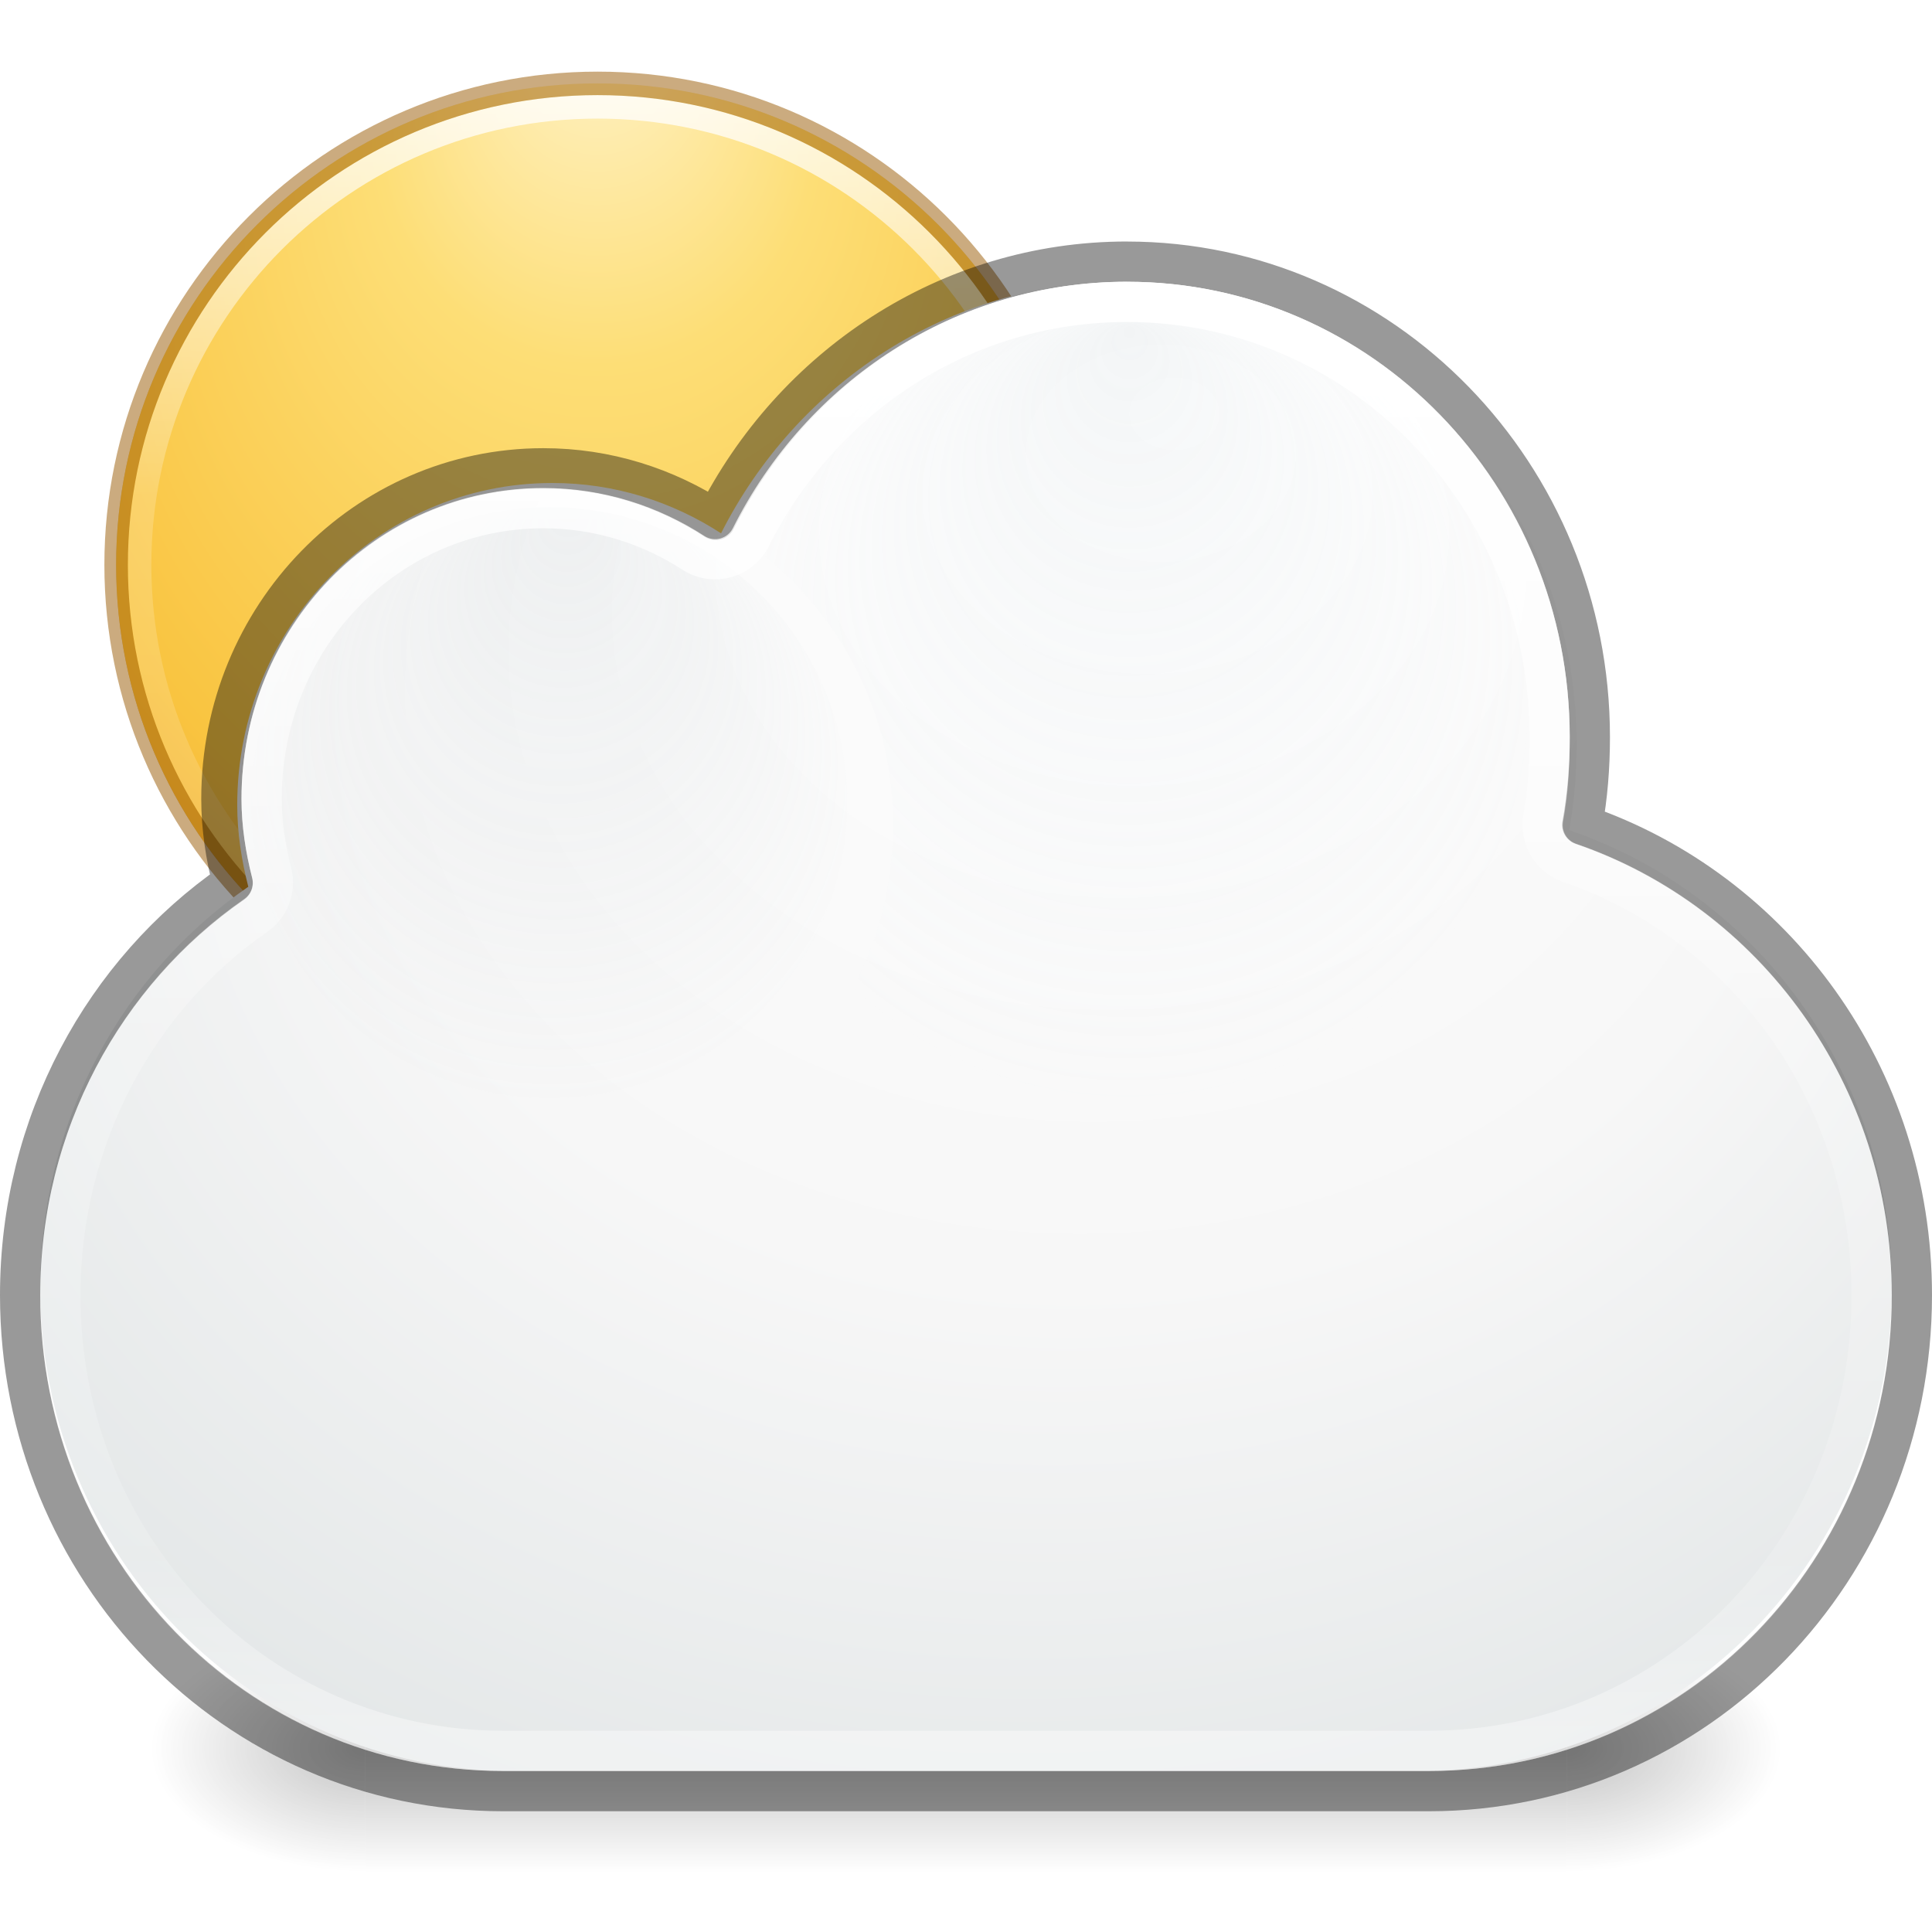
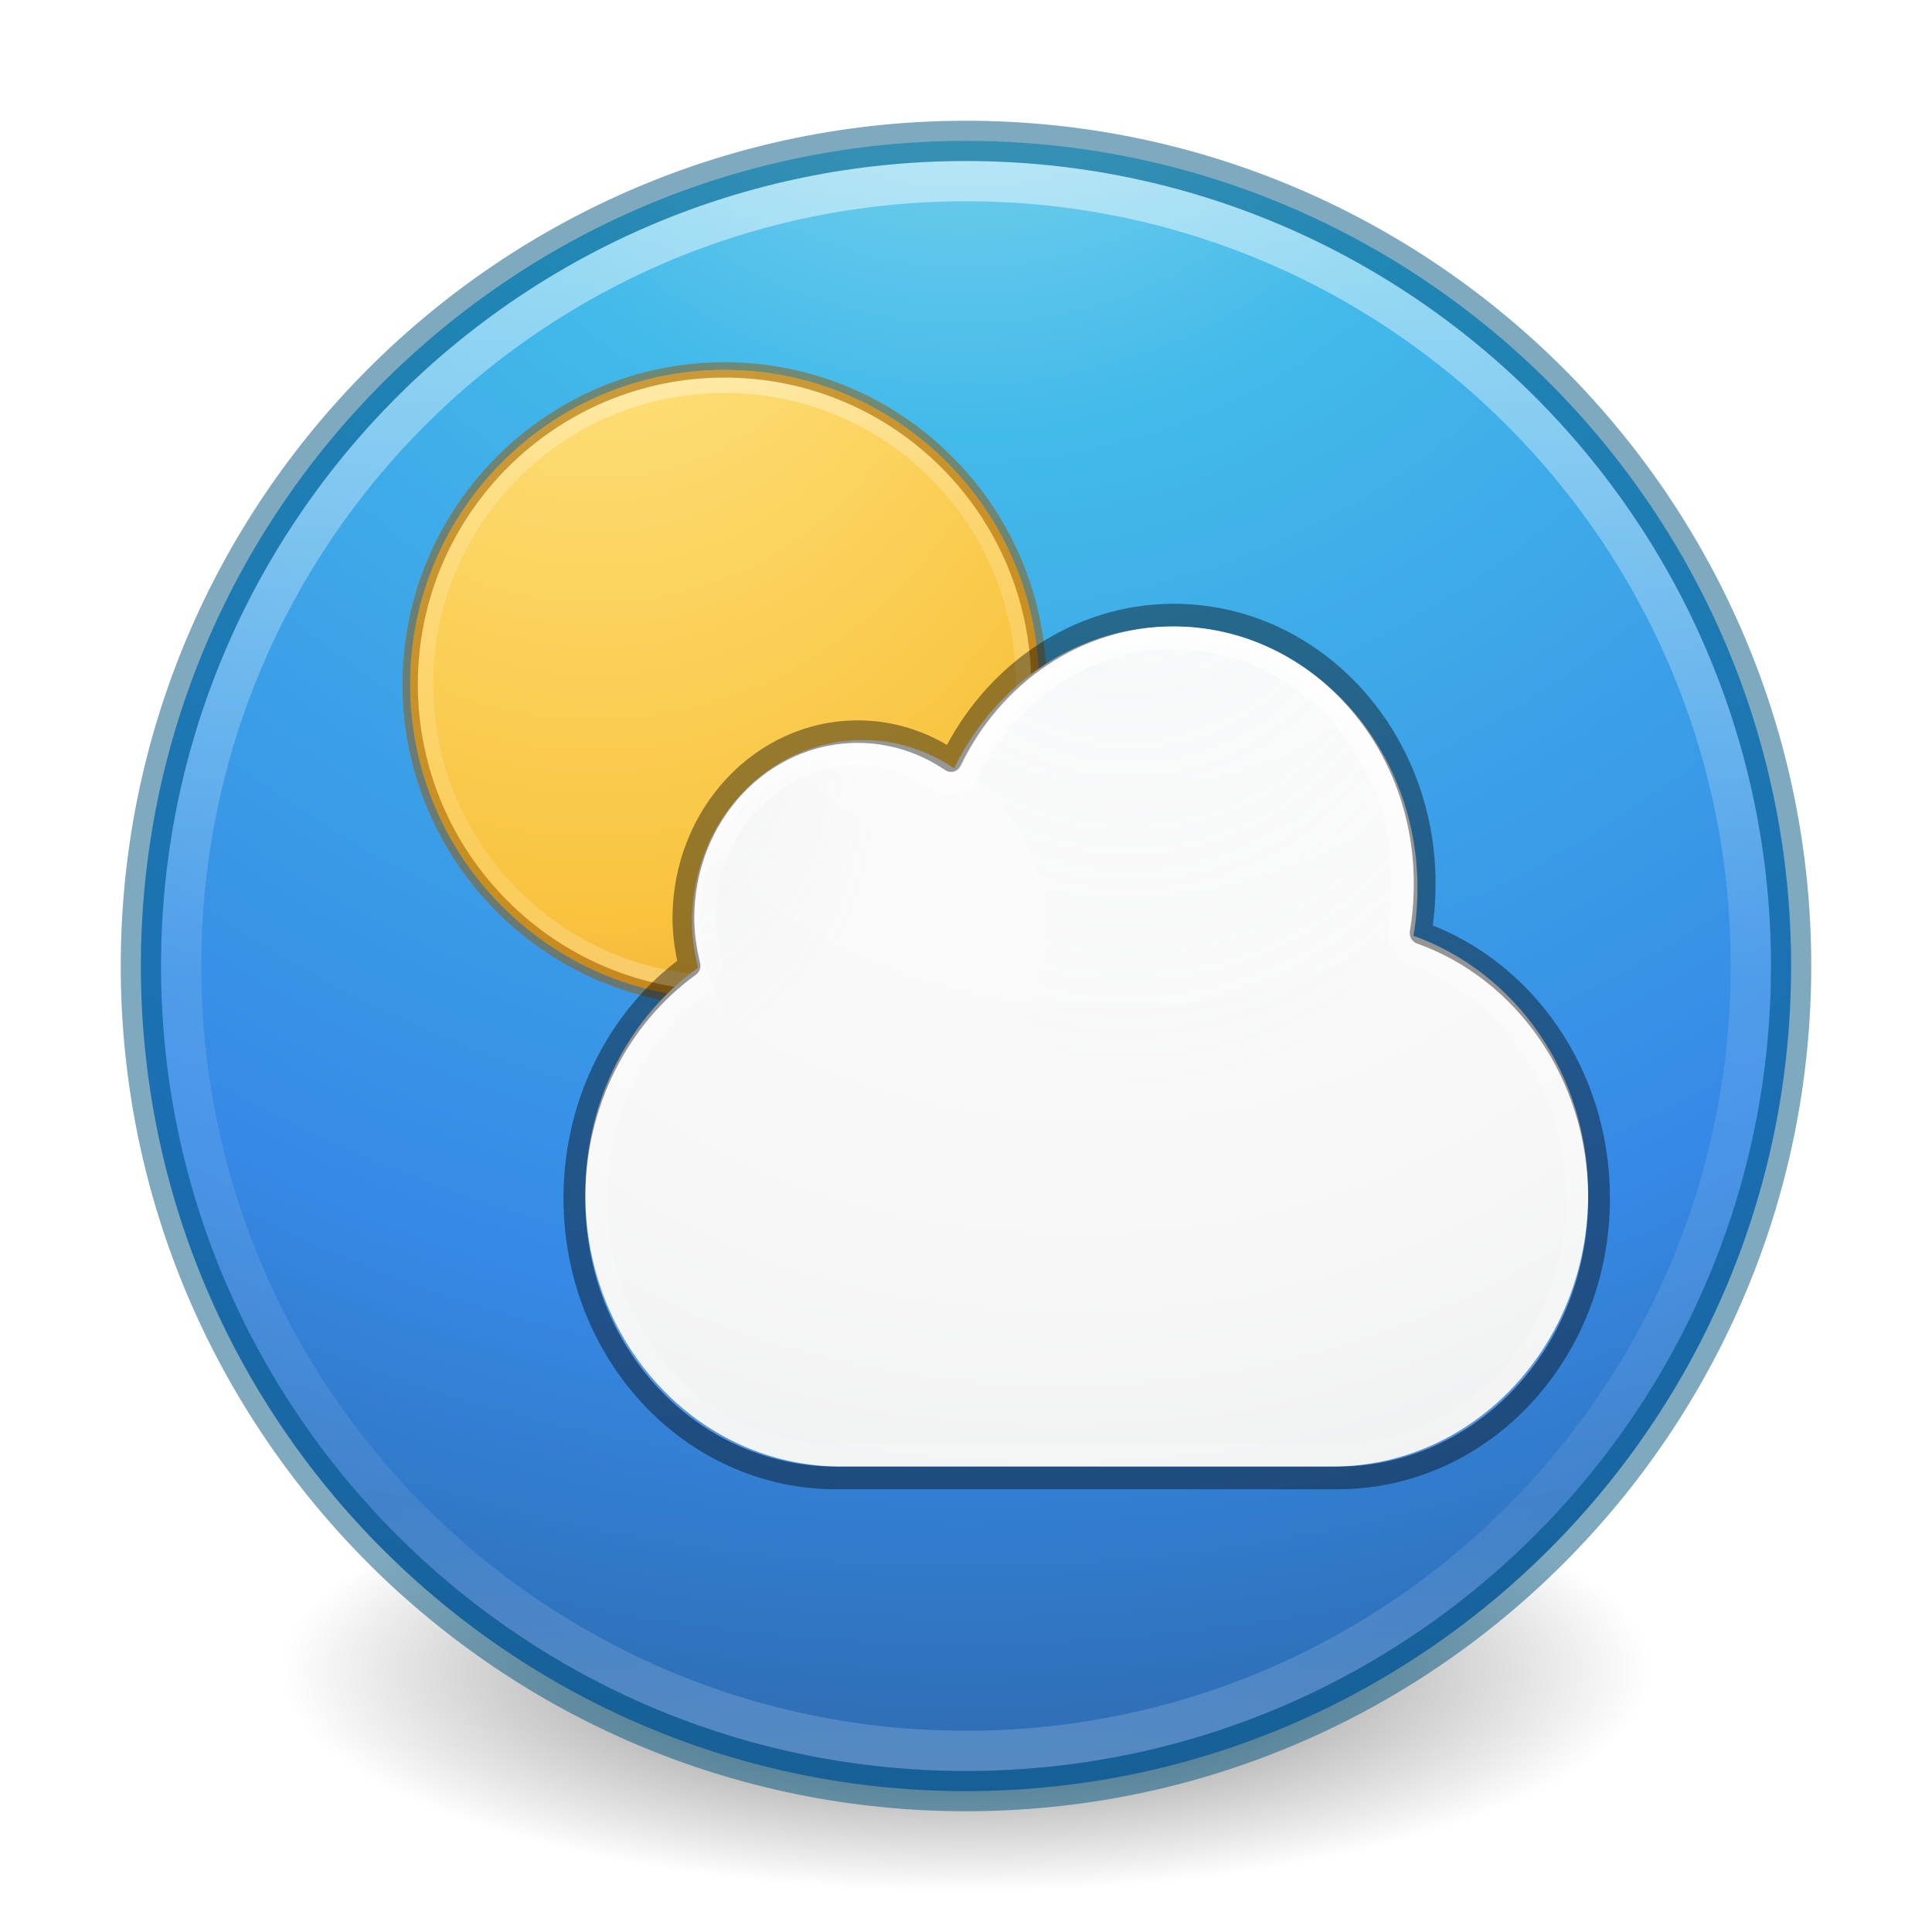
- <svg xmlns="http://www.w3.org/2000/svg" xmlns:xlink="http://www.w3.org/1999/xlink" version="1.1" width="48" height="48" id="svg4082">
-   <defs id="defs4084">
-     <linearGradient x1="20.154" y1="3.022" x2="20.154" y2="26.667" id="linearGradient4015" xlink:href="#linearGradient4017" gradientUnits="userSpaceOnUse" />
-     <linearGradient id="linearGradient4017">
-       <stop id="stop4019" style="stop-color:#ffffff;stop-opacity:1" offset="0" />
-       <stop id="stop4021" style="stop-color:#ffffff;stop-opacity:0.235" offset="0.496" />
-       <stop id="stop4023" style="stop-color:#ffffff;stop-opacity:0.157" offset="0.88" />
-       <stop id="stop4025" style="stop-color:#ffffff;stop-opacity:0.392" offset="1" />
+ <svg xmlns="http://www.w3.org/2000/svg" xmlns:xlink="http://www.w3.org/1999/xlink" version="1.1" width="48" height="48" id="svg4031">
+   <defs id="defs4033">
+     <linearGradient id="linearGradient4168">
+       <stop id="stop4170" style="stop-color:#f8b17e;stop-opacity:1" offset="0" />
+       <stop id="stop4172" style="stop-color:#e35d4f;stop-opacity:1" offset="0.232" />
+       <stop id="stop4174" style="stop-color:#c6262e;stop-opacity:1" offset="0.591" />
+       <stop id="stop4176" style="stop-color:#690b54;stop-opacity:1" offset="1" />
    </linearGradient>
-     <radialGradient cx="680.566" cy="365.658" r="12.053" fx="681.326" fy="354.216" id="radialGradient3182" xlink:href="#linearGradient9165-5-1" gradientUnits="userSpaceOnUse" />
-     <linearGradient id="linearGradient9165-5-1">
-       <stop id="stop9167-7-12" style="stop-color:#acb9bf;stop-opacity:1" offset="0" />
-       <stop id="stop9169-0-4" style="stop-color:#acb9bf;stop-opacity:0" offset="1" />
+     <linearGradient id="linearGradient3957">
+       <stop id="stop3959" style="stop-color:#ffffff;stop-opacity:1" offset="0" />
+       <stop id="stop3961" style="stop-color:#c1c1c1;stop-opacity:1" offset="1" />
    </linearGradient>
-     <radialGradient cx="680.566" cy="365.658" r="12.053" fx="680.602" fy="355.258" id="radialGradient3164" xlink:href="#linearGradient9165-59" gradientUnits="userSpaceOnUse" gradientTransform="matrix(0.5992717,0,0,0.5940361,-389.1548,-205.6169)" />
-     <linearGradient id="linearGradient9165-59">
-       <stop id="stop9167-6" style="stop-color:#b6c5cc;stop-opacity:1" offset="0" />
-       <stop id="stop9169-9" style="stop-color:#e5f0f6;stop-opacity:0" offset="1" />
+     <linearGradient id="linearGradient4011">
+       <stop id="stop4013" style="stop-color:#ffffff;stop-opacity:1" offset="0" />
+       <stop id="stop4015" style="stop-color:#ffffff;stop-opacity:0.235" offset="0.508" />
+       <stop id="stop4017" style="stop-color:#ffffff;stop-opacity:0.157" offset="0.835" />
+       <stop id="stop4019" style="stop-color:#ffffff;stop-opacity:0.392" offset="1" />
    </linearGradient>
-     <radialGradient cx="676" cy="-233.5" r="29.5" fx="680.406" fy="-249.594" id="radialGradient3169" xlink:href="#linearGradient4747-3" gradientUnits="userSpaceOnUse" gradientTransform="matrix(0.8178032,1.9067797e-8,-1.5649504e-8,0.6595186,-536.8349,170.9976)" />
+     <linearGradient id="linearGradient2867-449-88-871-390-598-476-591-434-148-57-177-3-8">
+       <stop id="stop3750-8-9" style="stop-color:#90dbec;stop-opacity:1" offset="0" />
+       <stop id="stop3752-3-2" style="stop-color:#42baea;stop-opacity:1" offset="0.262" />
+       <stop id="stop3754-7-2" style="stop-color:#3689e6;stop-opacity:1" offset="0.705" />
+       <stop id="stop3756-9-3" style="stop-color:#2b63a0;stop-opacity:1" offset="1" />
+     </linearGradient>
+     <linearGradient id="linearGradient3820-7-2-1">
+       <stop id="stop3822-2-6-3" style="stop-color:#3d3d3d;stop-opacity:1" offset="0" />
+       <stop id="stop3864-8-7-7" style="stop-color:#686868;stop-opacity:0.498" offset="0.5" />
+       <stop id="stop3824-1-2-5" style="stop-color:#686868;stop-opacity:0" offset="1" />
+     </linearGradient>
+     <linearGradient x1="71.204" y1="6.238" x2="71.204" y2="44.341" id="linearGradient3012" xlink:href="#linearGradient4011" gradientUnits="userSpaceOnUse" gradientTransform="matrix(1.054054,0,0,1.054054,-51.611,-2.727901)" />
+     <radialGradient cx="3.972" cy="8.45" r="20" fx="3.972" fy="8.45" id="radialGradient3015" xlink:href="#linearGradient2867-449-88-871-390-598-476-591-434-148-57-177-3-8" gradientUnits="userSpaceOnUse" gradientTransform="matrix(0,2.498835,-2.643469,-6.8014435e-8,46.33681,-12.18047)" />
+     <radialGradient cx="99.157" cy="186.171" r="62.769" fx="99.157" fy="186.171" id="radialGradient3018" xlink:href="#linearGradient3820-7-2-1" gradientUnits="userSpaceOnUse" gradientTransform="matrix(0.2708338,0,0,0.08762273,-2.855072,25.18723)" />
+     <linearGradient x1="27.925" y1="15.149" x2="33.448" y2="22.986" id="linearGradient3951" xlink:href="#linearGradient4168" gradientUnits="userSpaceOnUse" gradientTransform="translate(-37.01695,19.9322)" />
+     <linearGradient x1="24" y1="22" x2="24" y2="26" id="linearGradient3963" xlink:href="#linearGradient3957" gradientUnits="userSpaceOnUse" />
+     <linearGradient x1="21.014" y1="25.434" x2="22.806" y2="27.344" id="linearGradient3963-7" xlink:href="#linearGradient3957-2" gradientUnits="userSpaceOnUse" gradientTransform="translate(-19.11864,3.661017)" />
+     <linearGradient id="linearGradient3957-2">
+       <stop id="stop3959-62" style="stop-color:#ffffff;stop-opacity:1" offset="0" />
+       <stop id="stop3961-5" style="stop-color:#c1c1c1;stop-opacity:1" offset="1" />
+     </linearGradient>
+     <linearGradient id="linearGradient3851">
+       <stop offset="0" style="stop-color:#000000;stop-opacity:0.432" id="stop3853" />
+       <stop offset="1" style="stop-color:#000000;stop-opacity:0.627" id="stop3855" />
+     </linearGradient>
+     <linearGradient gradientTransform="matrix(1,0,0,-1,0,48.51911)" gradientUnits="userSpaceOnUse" xlink:href="#linearGradient3851" id="linearGradient4326" y2="36.95" x2="23.064" y1="12.978" x1="23.064" />
+     <linearGradient gradientUnits="userSpaceOnUse" xlink:href="#linearGradient3851" id="linearGradient4320" y2="36.95" x2="23.064" y1="12.978" x1="23.064" gradientTransform="translate(0,-1.493042)" />
+     <linearGradient gradientUnits="userSpaceOnUse" xlink:href="#linearGradient3707-319-631-407-324-616" id="linearGradient4273" y2="4.997" x2="19.927" y1="44.949" x1="19.927" gradientTransform="matrix(0.8333332,0,0,0.8333332,4,3.166668)" />
+     <linearGradient id="linearGradient3707-319-631-407-324-616">
+       <stop offset="0" style="stop-color:#505050;stop-opacity:1" id="stop3246" />
+       <stop offset="1" style="stop-color:#8e8e8e;stop-opacity:1" id="stop3248" />
+     </linearGradient>
+     <linearGradient gradientTransform="translate(-57.36252,-8.023633)" gradientUnits="userSpaceOnUse" xlink:href="#linearGradient3924-803" id="linearGradient3473" y2="43" x2="24" y1="5" x1="24" />
+     <linearGradient id="linearGradient3924-803">
+       <stop offset="0" style="stop-color:#ffffff;stop-opacity:1" id="stop3252" />
+       <stop offset="0.063" style="stop-color:#ffffff;stop-opacity:0.235" id="stop3254" />
+       <stop offset="0.951" style="stop-color:#ffffff;stop-opacity:0.157" id="stop3256" />
+       <stop offset="1" style="stop-color:#ffffff;stop-opacity:0.392" id="stop3258" />
+     </linearGradient>
+     <radialGradient gradientTransform="matrix(1.8930301e-8,2.277067,-2.408866,-4.1952268e-8,-13.00807,-19.52422)" gradientUnits="userSpaceOnUse" xlink:href="#linearGradient2867-449-88-871-390-598-476-591-434-148-57-177-641" id="radialGradient3476" fy="8.45" fx="7.496" r="20" cy="8.45" cx="7.496" />
+     <linearGradient id="linearGradient2867-449-88-871-390-598-476-591-434-148-57-177-641">
+       <stop offset="0" style="stop-color:#c7c7c7;stop-opacity:1" id="stop3236" />
+       <stop offset="0.262" style="stop-color:#a6a6a6;stop-opacity:1" id="stop3238" />
+       <stop offset="0.705" style="stop-color:#7b7b7b;stop-opacity:1" id="stop3240" />
+       <stop offset="1" style="stop-color:#595959;stop-opacity:1" id="stop3242" />
+     </linearGradient>
+     <radialGradient gradientTransform="matrix(2.003784,0,0,1.4,27.98813,-17.4)" gradientUnits="userSpaceOnUse" xlink:href="#linearGradient3688-166-749-2-324" id="radialGradient3013-896" fy="43.5" fx="4.993" r="2.5" cy="43.5" cx="4.993" />
+     <linearGradient id="linearGradient3688-166-749-2-324">
+       <stop offset="0" style="stop-color:#181818;stop-opacity:1" id="stop3216" />
+       <stop offset="1" style="stop-color:#181818;stop-opacity:0" id="stop3218" />
+     </linearGradient>
+     <radialGradient gradientTransform="matrix(2.003784,0,0,1.4,-20.01187,-104.4)" gradientUnits="userSpaceOnUse" xlink:href="#linearGradient3688-166-749-2-324" id="radialGradient3015-826" fy="43.5" fx="4.993" r="2.5" cy="43.5" cx="4.993" />
+     <linearGradient id="linearGradient3702-501-757-6-946">
+       <stop offset="0" style="stop-color:#181818;stop-opacity:0" id="stop3228" />
+       <stop offset="0.5" style="stop-color:#181818;stop-opacity:1" id="stop3230" />
+       <stop offset="1" style="stop-color:#181818;stop-opacity:0" id="stop3232" />
+     </linearGradient>
+     <linearGradient gradientUnits="userSpaceOnUse" xlink:href="#linearGradient3702-501-757-6-946" id="linearGradient4395" y2="39.999" x2="25.058" y1="47.028" x1="25.058" />
+     <linearGradient gradientTransform="translate(-16.07682,-9.023643)" gradientUnits="userSpaceOnUse" xlink:href="#linearGradient3851" id="linearGradient3857" y2="44.858" x2="0.857" y1="5.714" x1="0.857" />
+     <radialGradient xlink:href="#radialGradient3093-0-3-6-6" id="radialGradient3021" gradientUnits="userSpaceOnUse" gradientTransform="matrix(0,4.424538,-5.840311,0,39.02804,-121.5675)" cx="23.896" cy="3.99" fx="23.896" fy="3.99" r="20.397" />
+     <radialGradient cx="23.896" cy="3.99" r="20.397" id="radialGradient3093-0-3-6-6" gradientUnits="userSpaceOnUse" gradientTransform="matrix(0,1.231648,-1.625754,0,18.48697,-28.72198)">
+       <stop id="stop3244-9-33-7-0-9" style="stop-color:#ffffff;stop-opacity:1" offset="0" />
+       <stop id="stop3246-3-5-0-8-5" style="stop-color:#dddddd;stop-opacity:1" offset="0.262" />
+       <stop id="stop3248-1-7-8-8-1" style="stop-color:#abacae;stop-opacity:1" offset="0.661" />
+       <stop id="stop3250-9-3-0-5-1" style="stop-color:#89898b;stop-opacity:1" offset="1" />
+     </radialGradient>
+     <radialGradient xlink:href="#linearGradient3846" id="radialGradient3018-9" gradientUnits="userSpaceOnUse" gradientTransform="matrix(-5.3570754e-8,2.888132,-2.721038,-8.3822238e-8,38.91561,-32.792)" cx="15.026" cy="8.626" fx="4.459" fy="8.509" r="20" />
+     <linearGradient id="linearGradient3846">
+       <stop id="stop3848" style="stop-color:#fff3cb;stop-opacity:1" offset="0" />
+       <stop id="stop3850" style="stop-color:#fdde76;stop-opacity:1" offset="0.262" />
+       <stop id="stop3852" style="stop-color:#f9c440;stop-opacity:1" offset="0.661" />
+       <stop id="stop3854" style="stop-color:#e48b20;stop-opacity:1" offset="1" />
+     </linearGradient>
+     <linearGradient xlink:href="#linearGradient4806-2" id="linearGradient3015" gradientUnits="userSpaceOnUse" gradientTransform="matrix(2.476835,0,0,2.476835,-163.0437,-52.80769)" x1="71.204" y1="15.369" x2="71.204" y2="40.496" />
+     <linearGradient id="linearGradient4806-2">
+       <stop id="stop4808-4" style="stop-color:#ffffff;stop-opacity:1" offset="0" />
+       <stop id="stop4810-0" style="stop-color:#ffffff;stop-opacity:0.235" offset="0.424" />
+       <stop id="stop4812-8" style="stop-color:#ffffff;stop-opacity:0.157" offset="0.821" />
+       <stop id="stop4814-0" style="stop-color:#ffffff;stop-opacity:0.392" offset="1" />
+     </linearGradient>
+     <radialGradient cx="4.993" cy="43.5" r="2.5" fx="4.993" fy="43.5" id="radialGradient3176" xlink:href="#linearGradient3851" gradientUnits="userSpaceOnUse" gradientTransform="matrix(3.699292,0,0,2.577227,28.15827,-51.88068)" />
+     <radialGradient cx="4.993" cy="43.5" r="2.5" fx="4.993" fy="43.5" id="radialGradient3178" xlink:href="#linearGradient3851" gradientUnits="userSpaceOnUse" gradientTransform="matrix(3.699292,0,0,2.577227,-13.43288,-172.338)" />
+     <linearGradient gradientTransform="matrix(1.846153,0,0,1.840877,-23.5121,-19.84943)" x1="25.058" y1="47.028" x2="25.058" y2="39.999" id="linearGradient3180" xlink:href="#linearGradient3702-4-7" gradientUnits="userSpaceOnUse" />
+     <linearGradient id="linearGradient3702-4-7">
+       <stop id="stop3704-7-8" style="stop-color:#000000;stop-opacity:0" offset="0" />
+       <stop id="stop3710-0-0" style="stop-color:#000000;stop-opacity:1" offset="0.5" />
+       <stop id="stop3706-7-2" style="stop-color:#000000;stop-opacity:0" offset="1" />
+     </linearGradient>
+     <radialGradient cx="676" cy="-233.5" r="29.5" fx="680.406" fy="-249.594" id="radialGradient3037" xlink:href="#linearGradient4747-3" gradientUnits="userSpaceOnUse" gradientTransform="matrix(1.21354,2.71748e-8,-2.3222332e-8,0.9399242,-797.5033,244.7349)" />
    <linearGradient id="linearGradient4747-3">
      <stop id="stop4749-7" style="stop-color:#ffffff;stop-opacity:1" offset="0" />
      <stop id="stop9072-8" style="stop-color:#f7f7f7;stop-opacity:1" offset="0.5" />
      <stop id="stop4751-3" style="stop-color:#dbe0e1;stop-opacity:1" offset="1" />
    </linearGradient>
-     <radialGradient cx="4.993" cy="43.5" r="2.5" fx="4.993" fy="43.5" id="radialGradient3176" xlink:href="#linearGradient3688-5" gradientUnits="userSpaceOnUse" gradientTransform="matrix(2.003784,0,0,1.4,27.98813,-17.4)" />
-     <linearGradient id="linearGradient3688-5">
-       <stop id="stop3690-8" style="stop-color:#000000;stop-opacity:1" offset="0" />
-       <stop id="stop3692-6" style="stop-color:#000000;stop-opacity:0" offset="1" />
+     <radialGradient cx="680.566" cy="365.658" r="12.053" fx="680.602" fy="355.258" id="radialGradient3033" xlink:href="#linearGradient9165-59" gradientUnits="userSpaceOnUse" gradientTransform="matrix(0.8989264,0,0,0.8580413,-584.8952,-296.291)" />
+     <linearGradient id="linearGradient9165-59">
+       <stop id="stop9167-6" style="stop-color:#b6c5cc;stop-opacity:1" offset="0" />
+       <stop id="stop9169-9" style="stop-color:#e5f0f6;stop-opacity:0" offset="1" />
    </linearGradient>
-     <radialGradient cx="4.993" cy="43.5" r="2.5" fx="4.993" fy="43.5" id="radialGradient3178" xlink:href="#linearGradient3688-5" gradientUnits="userSpaceOnUse" gradientTransform="matrix(2.003784,0,0,1.4,-20.01187,-104.4)" />
-     <linearGradient x1="25.058" y1="47.028" x2="25.058" y2="39.999" id="linearGradient3180" xlink:href="#linearGradient3702-4-7" gradientUnits="userSpaceOnUse" />
-     <linearGradient id="linearGradient3702-4-7">
-       <stop id="stop3704-7-8" style="stop-color:#000000;stop-opacity:0" offset="0" />
-       <stop id="stop3710-0-0" style="stop-color:#000000;stop-opacity:1" offset="0.5" />
-       <stop id="stop3706-7-2" style="stop-color:#000000;stop-opacity:0" offset="1" />
+     <radialGradient cx="680.566" cy="365.658" r="12.053" fx="681.326" fy="354.216" id="radialGradient3030" xlink:href="#linearGradient9165-5-1" gradientUnits="userSpaceOnUse" gradientTransform="matrix(0.6701885,0,0,0.6397069,-443.6143,-214.0008)" />
+     <linearGradient id="linearGradient9165-5-1">
+       <stop id="stop9167-7-12" style="stop-color:#acb9bf;stop-opacity:1" offset="0" />
+       <stop id="stop9169-0-4" style="stop-color:#acb9bf;stop-opacity:0" offset="1" />
    </linearGradient>
-     <linearGradient x1="20.154" y1="3.022" x2="20.154" y2="26.667" id="linearGradient3027" xlink:href="#linearGradient4017" gradientUnits="userSpaceOnUse" gradientTransform="matrix(1.5,0,0,1.5,0,3)" />
-     <radialGradient cx="680.566" cy="365.658" r="12.053" fx="681.326" fy="354.216" id="radialGradient3030" xlink:href="#linearGradient9165-5-1" gradientUnits="userSpaceOnUse" gradientTransform="matrix(0.6701744,0,0,0.6643194,-442.4542,-222.969)" />
-     <radialGradient cx="680.566" cy="365.658" r="12.053" fx="680.602" fy="355.258" id="radialGradient3033" xlink:href="#linearGradient9165-59" gradientUnits="userSpaceOnUse" gradientTransform="matrix(0.8989076,0,0,0.8910542,-583.7322,-308.4254)" />
-     <radialGradient cx="676" cy="-233.5" r="29.5" fx="680.406" fy="-249.594" id="radialGradient3037" xlink:href="#linearGradient4747-3" gradientUnits="userSpaceOnUse" gradientTransform="matrix(1.213515,2.8220341e-8,-2.3221845e-8,0.9760876,-796.3357,253.4164)" />
-     <linearGradient x1="20.154" y1="3.022" x2="20.154" y2="26.667" id="linearGradient3027-6" xlink:href="#linearGradient4017-8" gradientUnits="userSpaceOnUse" gradientTransform="matrix(1.5,0,0,1.5,0,3)" />
+     <linearGradient x1="20.154" y1="3.022" x2="20.154" y2="26.667" id="linearGradient3027-6" xlink:href="#linearGradient4017-8" gradientUnits="userSpaceOnUse" gradientTransform="matrix(1.500031,0,0,1.444426,-1.15087,3.596312)" />
    <linearGradient id="linearGradient4017-8">
      <stop id="stop4019-8" style="stop-color:#ffffff;stop-opacity:1" offset="0" />
      <stop id="stop4021-4" style="stop-color:#ffffff;stop-opacity:0.235" offset="0.496" />
      <stop id="stop4023-7" style="stop-color:#ffffff;stop-opacity:0.157" offset="0.88" />
      <stop id="stop4025-5" style="stop-color:#ffffff;stop-opacity:0.392" offset="1" />
    </linearGradient>
-     <radialGradient xlink:href="#radialGradient3093-0-3-6-6" id="radialGradient3021" gradientUnits="userSpaceOnUse" gradientTransform="matrix(0,2.888522,-3.812798,0,39.21344,-65.9495)" cx="23.896" cy="3.99" fx="23.896" fy="3.99" r="20.397" />
-     <radialGradient cx="23.896" cy="3.99" r="20.397" id="radialGradient3093-0-3-6-6" gradientUnits="userSpaceOnUse" gradientTransform="matrix(0,1.231648,-1.625754,0,18.48697,-28.72198)">
-       <stop id="stop3244-9-33-7-0-9" style="stop-color:#ffffff;stop-opacity:1" offset="0" />
-       <stop id="stop3246-3-5-0-8-5" style="stop-color:#dddddd;stop-opacity:1" offset="0.262" />
-       <stop id="stop3248-1-7-8-8-1" style="stop-color:#abacae;stop-opacity:1" offset="0.661" />
-       <stop id="stop3250-9-3-0-5-1" style="stop-color:#89898b;stop-opacity:1" offset="1" />
-     </radialGradient>
-     <radialGradient xlink:href="#linearGradient3846" id="radialGradient3018" gradientUnits="userSpaceOnUse" gradientTransform="matrix(-3.4973212e-8,1.885492,-1.776407,-5.4722636e-8,39.14004,-7.993163)" cx="15.026" cy="8.626" fx="4.459" fy="8.509" r="20" />
-     <linearGradient id="linearGradient3846">
-       <stop id="stop3848" style="stop-color:#fff3cb;stop-opacity:1" offset="0" />
-       <stop id="stop3850" style="stop-color:#fdde76;stop-opacity:1" offset="0.262" />
-       <stop id="stop3852" style="stop-color:#f9c440;stop-opacity:1" offset="0.661" />
-       <stop id="stop3854" style="stop-color:#e48b20;stop-opacity:1" offset="1" />
-     </linearGradient>
-     <linearGradient xlink:href="#linearGradient4806-2" id="linearGradient3015" gradientUnits="userSpaceOnUse" gradientTransform="matrix(1.616981,0,0,1.616981,-92.70737,-21.06024)" x1="71.204" y1="15.369" x2="71.204" y2="40.496" />
-     <linearGradient id="linearGradient4806-2">
-       <stop id="stop4808-4" style="stop-color:#ffffff;stop-opacity:1" offset="0" />
-       <stop id="stop4810-0" style="stop-color:#ffffff;stop-opacity:0.235" offset="0.424" />
-       <stop id="stop4812-8" style="stop-color:#ffffff;stop-opacity:0.157" offset="0.821" />
-       <stop id="stop4814-0" style="stop-color:#ffffff;stop-opacity:0.392" offset="1" />
-     </linearGradient>
  </defs>
-   <g transform="matrix(0.5835328,0,0,0.5835328,0.8426694,0.02910982)" id="g3026">
-     <path d="M 24,3.5 C 12.689,3.5 3.5,12.689 3.5,24 3.5,35.311 12.689,44.5 24,44.5 35.311,44.5 44.5,35.311 44.5,24 44.5,12.689 35.311,3.5 24,3.5 z" id="path2555-7-2" style="color:#000000;fill:url(#radialGradient3021);fill-opacity:1;fill-rule:nonzero;stroke:none;stroke-width:1;marker:none;visibility:visible;display:inline;overflow:visible;enable-background:accumulate" />
-     <path d="M 24,3.5 C 12.689,3.5 3.5,12.689 3.5,24 3.5,35.311 12.689,44.5 24,44.5 35.311,44.5 44.5,35.311 44.5,24 44.5,12.689 35.311,3.5 24,3.5 z" id="path2555-7-65" style="color:#000000;fill:url(#radialGradient3018);fill-opacity:1;fill-rule:nonzero;stroke:none;stroke-width:1;marker:none;visibility:visible;display:inline;overflow:visible;enable-background:accumulate" />
-     <path d="M 43.5,24 C 43.5,34.77 34.77,43.5 24,43.5 13.23,43.5 4.5,34.77 4.5,24 4.5,13.23 13.23,4.5 24,4.5 34.77,4.5 43.5,13.23 43.5,24 z" id="path4176" style="opacity:0.8;color:#000000;fill:none;stroke:url(#linearGradient3015);stroke-width:1;stroke-linecap:round;stroke-linejoin:round;stroke-miterlimit:4;stroke-opacity:1;stroke-dasharray:none;stroke-dashoffset:0;marker:none;visibility:visible;display:inline;overflow:visible;enable-background:accumulate" />
-     <path d="m 24,3.5 c -11.311,0 -20.5,9.189 -20.5,20.5 0,11.311 9.189,20.5 20.5,20.5 11.311,0 20.5,-9.189 20.5,-20.5 C 44.5,12.689 35.311,3.5 24,3.5 z" id="path2555-7-1-7" style="opacity:0.5;color:#000000;fill:none;stroke:#985800;stroke-width:1;stroke-linecap:round;stroke-linejoin:round;stroke-miterlimit:4;stroke-opacity:1;stroke-dasharray:none;stroke-dashoffset:0;marker:none;visibility:visible;display:inline;overflow:visible;enable-background:accumulate" />
+   <path d="m 41,41.5 a 17,5.5 0 1 1 -34,0 17,5.5 0 1 1 34,0 z" id="path3818-0-5" style="fill:url(#radialGradient3018);fill-opacity:1;stroke:none" />
+   <path d="M 24,3.5 C 12.689,3.5 3.5,12.689 3.5,24 3.5,35.311 12.689,44.5 24,44.5 35.311,44.5 44.5,35.311 44.5,24 44.5,12.689 35.311,3.5 24,3.5 z" id="path2555" style="color:#000000;fill:url(#radialGradient3015);fill-opacity:1;fill-rule:nonzero;stroke:none;stroke-width:1;marker:none;visibility:visible;display:inline;overflow:visible;enable-background:accumulate" />
+   <path d="m 43.5,23.999 c 0,10.77 -8.731,19.501 -19.5,19.501 -10.77,0 -19.5,-8.731 -19.5,-19.501 0,-10.769 8.731,-19.499 19.5,-19.499 C 34.769,4.5 43.5,13.23 43.5,23.999 l 0,0 z" id="path8655" style="opacity:0.5;color:#000000;fill:none;stroke:url(#linearGradient3012);stroke-width:1;stroke-linecap:round;stroke-linejoin:round;stroke-miterlimit:4;stroke-opacity:1;stroke-dasharray:none;stroke-dashoffset:0;marker:none;visibility:visible;display:inline;overflow:visible;enable-background:accumulate" />
+   <path d="m 24,3.5 c -11.311,0 -20.5,9.189 -20.5,20.5 0,11.311 9.189,20.5 20.5,20.5 11.311,0 20.5,-9.189 20.5,-20.5 0,-11.311 -9.189,-20.5 -20.5,-20.5 z" id="path2555-6" style="opacity:0.5;color:#000000;fill:#000000;fill-opacity:0;fill-rule:nonzero;stroke:#00537d;stroke-width:1;stroke-linecap:round;stroke-linejoin:round;stroke-miterlimit:4;stroke-opacity:1;stroke-dasharray:none;stroke-dashoffset:0;marker:none;visibility:visible;display:inline;overflow:visible;enable-background:accumulate" />
+   <g transform="matrix(0.3809545,0,0,0.3809545,8.857093,7.857093)" id="g3026">
+     <path d="M 24,3.5 C 12.689,3.5 3.5,12.689 3.5,24 3.5,35.311 12.689,44.5 24,44.5 35.311,44.5 44.5,35.311 44.5,24 44.5,12.689 35.311,3.5 24,3.5 Z" id="path2555-7-2" style="color:#000000;display:inline;overflow:visible;visibility:visible;fill:url(#radialGradient3021);fill-opacity:1;fill-rule:nonzero;stroke:none;stroke-width:1;marker:none;enable-background:accumulate" />
+     <path d="M 24,3.5 C 12.689,3.5 3.5,12.689 3.5,24 3.5,35.311 12.689,44.5 24,44.5 35.311,44.5 44.5,35.311 44.5,24 44.5,12.689 35.311,3.5 24,3.5 Z" id="path2555-7-65" style="color:#000000;display:inline;overflow:visible;visibility:visible;fill:url(#radialGradient3018-9);fill-opacity:1;fill-rule:nonzero;stroke:none;stroke-width:1;marker:none;enable-background:accumulate" />
+     <path d="M 43.5,24 C 43.5,34.77 34.77,43.5 24,43.5 13.23,43.5 4.5,34.77 4.5,24 4.5,13.23 13.23,4.5 24,4.5 34.77,4.5 43.5,13.23 43.5,24 Z" id="path4176" style="color:#000000;display:inline;overflow:visible;visibility:visible;opacity:0.8;fill:none;stroke:url(#linearGradient3015);stroke-width:1;stroke-linecap:round;stroke-linejoin:round;stroke-miterlimit:4;stroke-dasharray:none;stroke-dashoffset:0;stroke-opacity:1;marker:none;enable-background:accumulate" />
+     <path d="m 24,3.5 c -11.311,0 -20.5,9.189 -20.5,20.5 0,11.311 9.189,20.5 20.5,20.5 11.311,0 20.5,-9.189 20.5,-20.5 C 44.5,12.689 35.311,3.5 24,3.5 Z" id="path2555-7-1-7" style="color:#000000;display:inline;overflow:visible;visibility:visible;opacity:0.5;fill:none;stroke:#985800;stroke-width:1;stroke-linecap:round;stroke-linejoin:round;stroke-miterlimit:4;stroke-dasharray:none;stroke-dashoffset:0;stroke-opacity:1;marker:none;enable-background:accumulate" />
  </g>
-   <g id="g3082">
-     <g style="opacity:0.6;display:inline" id="g2036-4" transform="matrix(1.01249,0,0,0.6803971,-0.2999805,14.52136)">
-       <g style="opacity:0.4" id="g3712-3-7" transform="matrix(1.052632,0,0,1.285713,-1.263158,-13.42854)">
-         <rect style="fill:url(#radialGradient3176);fill-opacity:1;stroke:none" id="rect2801-5" y="40" x="38" height="7" width="5" />
-         <rect style="fill:url(#radialGradient3178);fill-opacity:1;stroke:none" id="rect3696-8" transform="scale(-1,-1)" y="-47" x="-10" height="7" width="5" />
-         <rect style="fill:url(#linearGradient3180);fill-opacity:1;stroke:none" id="rect3700-8" y="40" x="10" height="7" width="28" />
-       </g>
-     </g>
-     <path style="color:#000000;fill:url(#radialGradient3037);fill-opacity:1;fill-rule:nonzero;stroke:none;stroke-width:1;marker:none;visibility:visible;display:inline;overflow:visible;enable-background:accumulate" id="rect4519" d="m 27.915,7 c -4.357,0 -8.131,2.55 -10.001,6.25 -1.212,-0.787 -2.647,-1.25 -4.19,-1.25 -4.324,0 -7.83,3.582 -7.83,8 0,0.702 0.109,1.382 0.275,2.031 C 3.046,24.183 1,27.845 1,32 1,38.648 6.238,44 12.745,44 l 22.511,0 C 41.762,44 47,38.648 47,32 c 0,-5.309 -3.354,-9.784 -8.013,-11.375 0.126,-0.69 0.184,-1.397 0.184,-2.125 C 39.17,12.149 34.131,7 27.915,7 z" />
-     <path style="opacity:0.4;color:#000000;fill:none;stroke:#000000;stroke-width:1;stroke-linecap:round;stroke-linejoin:round;stroke-miterlimit:4;stroke-opacity:1;stroke-dasharray:none;stroke-dashoffset:0;marker:none;visibility:visible;display:inline;overflow:visible;enable-background:accumulate" id="rect4519-6" d="m 28,6.5 c -4.452,0 -8.308,2.618 -10.219,6.419 -1.239,-0.808 -2.705,-1.284 -4.281,-1.284 -4.418,0 -8,3.678 -8,8.216 0,0.721 0.111,1.419 0.281,2.086 C 2.59,24.148 0.5,27.908 0.5,32.176 c 0,6.828 5.352,12.324 12,12.324 l 23,0 c 6.648,0 12,-5.497 12,-12.324 0,-5.452 -3.427,-10.049 -8.188,-11.682 0.129,-0.709 0.187,-1.435 0.187,-2.182 0,-6.523 -5.149,-11.811 -11.5,-11.811 z" />
-     <path style="opacity:0.15;color:#000000;fill:url(#radialGradient3033);fill-opacity:1;fill-rule:nonzero;stroke:none;stroke-width:1.879;marker:none;visibility:visible;display:inline;overflow:visible;enable-background:accumulate" id="path9151" d="m 28.022,7.545 c -4.165,0 -7.709,2.547 -9.186,6.149 2.038,1.566 3.352,4.023 3.352,6.777 0,1.465 -0.348,2.85 -1.003,4.056 1.783,1.683 4.181,2.721 6.837,2.721 5.487,0 9.952,-4.426 9.952,-9.865 0,-5.439 -4.465,-9.839 -9.952,-9.839 z" />
-     <path style="opacity:0.15;color:#000000;fill:url(#radialGradient3030);fill-opacity:1;fill-rule:nonzero;stroke:none;stroke-width:1.176;marker:none;visibility:visible;display:inline;overflow:visible;enable-background:accumulate" id="path9151-6" d="m 21.051,19.945 a 7.407,7.342 0 0 1 -14.814,0 7.407,7.342 0 1 1 14.814,0 z" />
-     <path style="color:#000000;fill:none;stroke:url(#linearGradient3027-6);stroke-width:1;stroke-linecap:round;stroke-linejoin:round;stroke-miterlimit:4;stroke-opacity:1;stroke-dasharray:none;stroke-dashoffset:0;marker:none;visibility:visible;display:inline;overflow:visible;enable-background:accumulate" id="path3068" d="m 28,7.5 c -4.065,0 -7.592,2.359 -9.344,5.844 A 0.993,0.993 0 0 1 17.25,13.75 c -1.087,-0.709 -2.372,-1.125 -3.75,-1.125 -3.867,0 -7,3.204 -7,7.219 0,0.619 0.096,1.239 0.25,1.844 A 0.993,0.993 0 0 1 6.344,22.75 C 3.421,24.775 1.5,28.244 1.5,32.188 1.5,38.496 6.398,43.5 12.5,43.5 l 23,0 c 6.102,0 11,-5.004 11,-11.312 0,-5.036 -3.143,-9.255 -7.5,-10.75 a 0.993,0.993 0 0 1 -0.656,-1.125 C 38.461,19.671 38.5,19.008 38.5,18.312 38.5,12.312 33.8,7.5 28,7.5 z" />
+   <g id="g4360" transform="matrix(0.999979,0,0,1.038475,1.15085,-0.7346795)">
+     <path style="color:#000000;display:inline;overflow:visible;visibility:visible;fill:url(#radialGradient3037);fill-opacity:1;fill-rule:nonzero;stroke:none;stroke-width:1;marker:none;enable-background:accumulate" id="rect4519" d="m 27.97,15.695 c -2.36,0 -4.404,1.385 -5.417,3.395 -0.657,-0.428 -1.434,-0.679 -2.27,-0.679 -2.342,0 -4.241,1.946 -4.241,4.346 0,0.382 0.059,0.751 0.149,1.103 -1.692,1.169 -2.8,3.158 -2.8,5.415 0,3.611 2.837,6.519 6.362,6.519 l 12.193,0 c 3.524,0 6.362,-2.907 6.362,-6.519 0,-2.884 -1.817,-5.315 -4.341,-6.179 0.068,-0.375 0.099,-0.759 0.099,-1.154 0,-3.45 -2.73,-6.247 -6.097,-6.247 z" />
+     <path style="color:#000000;display:inline;overflow:visible;visibility:visible;opacity:0.4;fill:none;stroke:#000000;stroke-width:0.542;stroke-linecap:round;stroke-linejoin:round;stroke-miterlimit:4;stroke-dasharray:none;stroke-dashoffset:0;stroke-opacity:1;marker:none;enable-background:accumulate" id="rect4519-6" d="m 28.016,15.423 c -2.412,0 -4.5,1.422 -5.535,3.487 -0.671,-0.439 -1.465,-0.697 -2.319,-0.697 -2.393,0 -4.333,1.998 -4.333,4.463 0,0.392 0.06,0.771 0.152,1.133 -1.728,1.201 -2.861,3.244 -2.861,5.562 0,3.709 2.899,6.695 6.5,6.695 l 12.458,0 c 3.601,0 6.5,-2.986 6.5,-6.695 0,-2.962 -1.856,-5.459 -4.435,-6.346 0.07,-0.385 0.102,-0.78 0.102,-1.185 0,-3.543 -2.789,-6.416 -6.229,-6.416 z" />
+     <path style="color:#000000;display:inline;overflow:visible;visibility:visible;opacity:0.15;fill:url(#radialGradient3033);fill-opacity:1;fill-rule:nonzero;stroke:none;stroke-width:1.879;marker:none;enable-background:accumulate" id="path9151" d="m 28.028,15.991 c -2.256,0 -4.176,1.383 -4.976,3.34 1.104,0.851 1.816,2.185 1.816,3.682 0,0.796 -0.189,1.548 -0.543,2.203 0.966,0.914 2.265,1.478 3.703,1.478 2.972,0 5.391,-2.404 5.391,-5.359 0,-2.955 -2.418,-5.345 -5.391,-5.345 z" />
+     <path style="color:#000000;display:inline;overflow:visible;visibility:visible;opacity:0.15;fill:url(#radialGradient3030);fill-opacity:1;fill-rule:nonzero;stroke:none;stroke-width:1.176;marker:none;enable-background:accumulate" id="path9151-6" d="m 24.252,22.726 a 4.012,3.989 0 0 1 -8.024,0 4.012,3.989 0 1 1 8.024,0 z" />
+     <path style="color:#000000;display:inline;overflow:visible;visibility:visible;fill:none;stroke:url(#linearGradient3027-6);stroke-width:0.542;stroke-linecap:round;stroke-linejoin:round;stroke-miterlimit:4;stroke-dasharray:none;stroke-dashoffset:0;stroke-opacity:1;marker:none;enable-background:accumulate" id="path3068" d="m 28.016,15.966 c -2.202,0 -4.112,1.282 -5.061,3.174 a 0.538,0.539 0 0 1 -0.762,0.221 c -0.589,-0.385 -1.285,-0.611 -2.031,-0.611 -2.094,0 -3.792,1.74 -3.792,3.921 0,0.337 0.052,0.673 0.135,1.002 a 0.538,0.539 0 0 1 -0.22,0.577 c -1.583,1.1 -2.624,2.985 -2.624,5.127 0,3.427 2.653,6.145 5.958,6.145 l 12.458,0 c 3.305,0 5.958,-2.718 5.958,-6.145 0,-2.736 -1.702,-5.027 -4.063,-5.84 a 0.538,0.539 0 0 1 -0.355,-0.611 c 0.063,-0.349 0.085,-0.709 0.085,-1.086 0,-3.26 -2.546,-5.874 -5.688,-5.874 z" />
  </g>
</svg>
